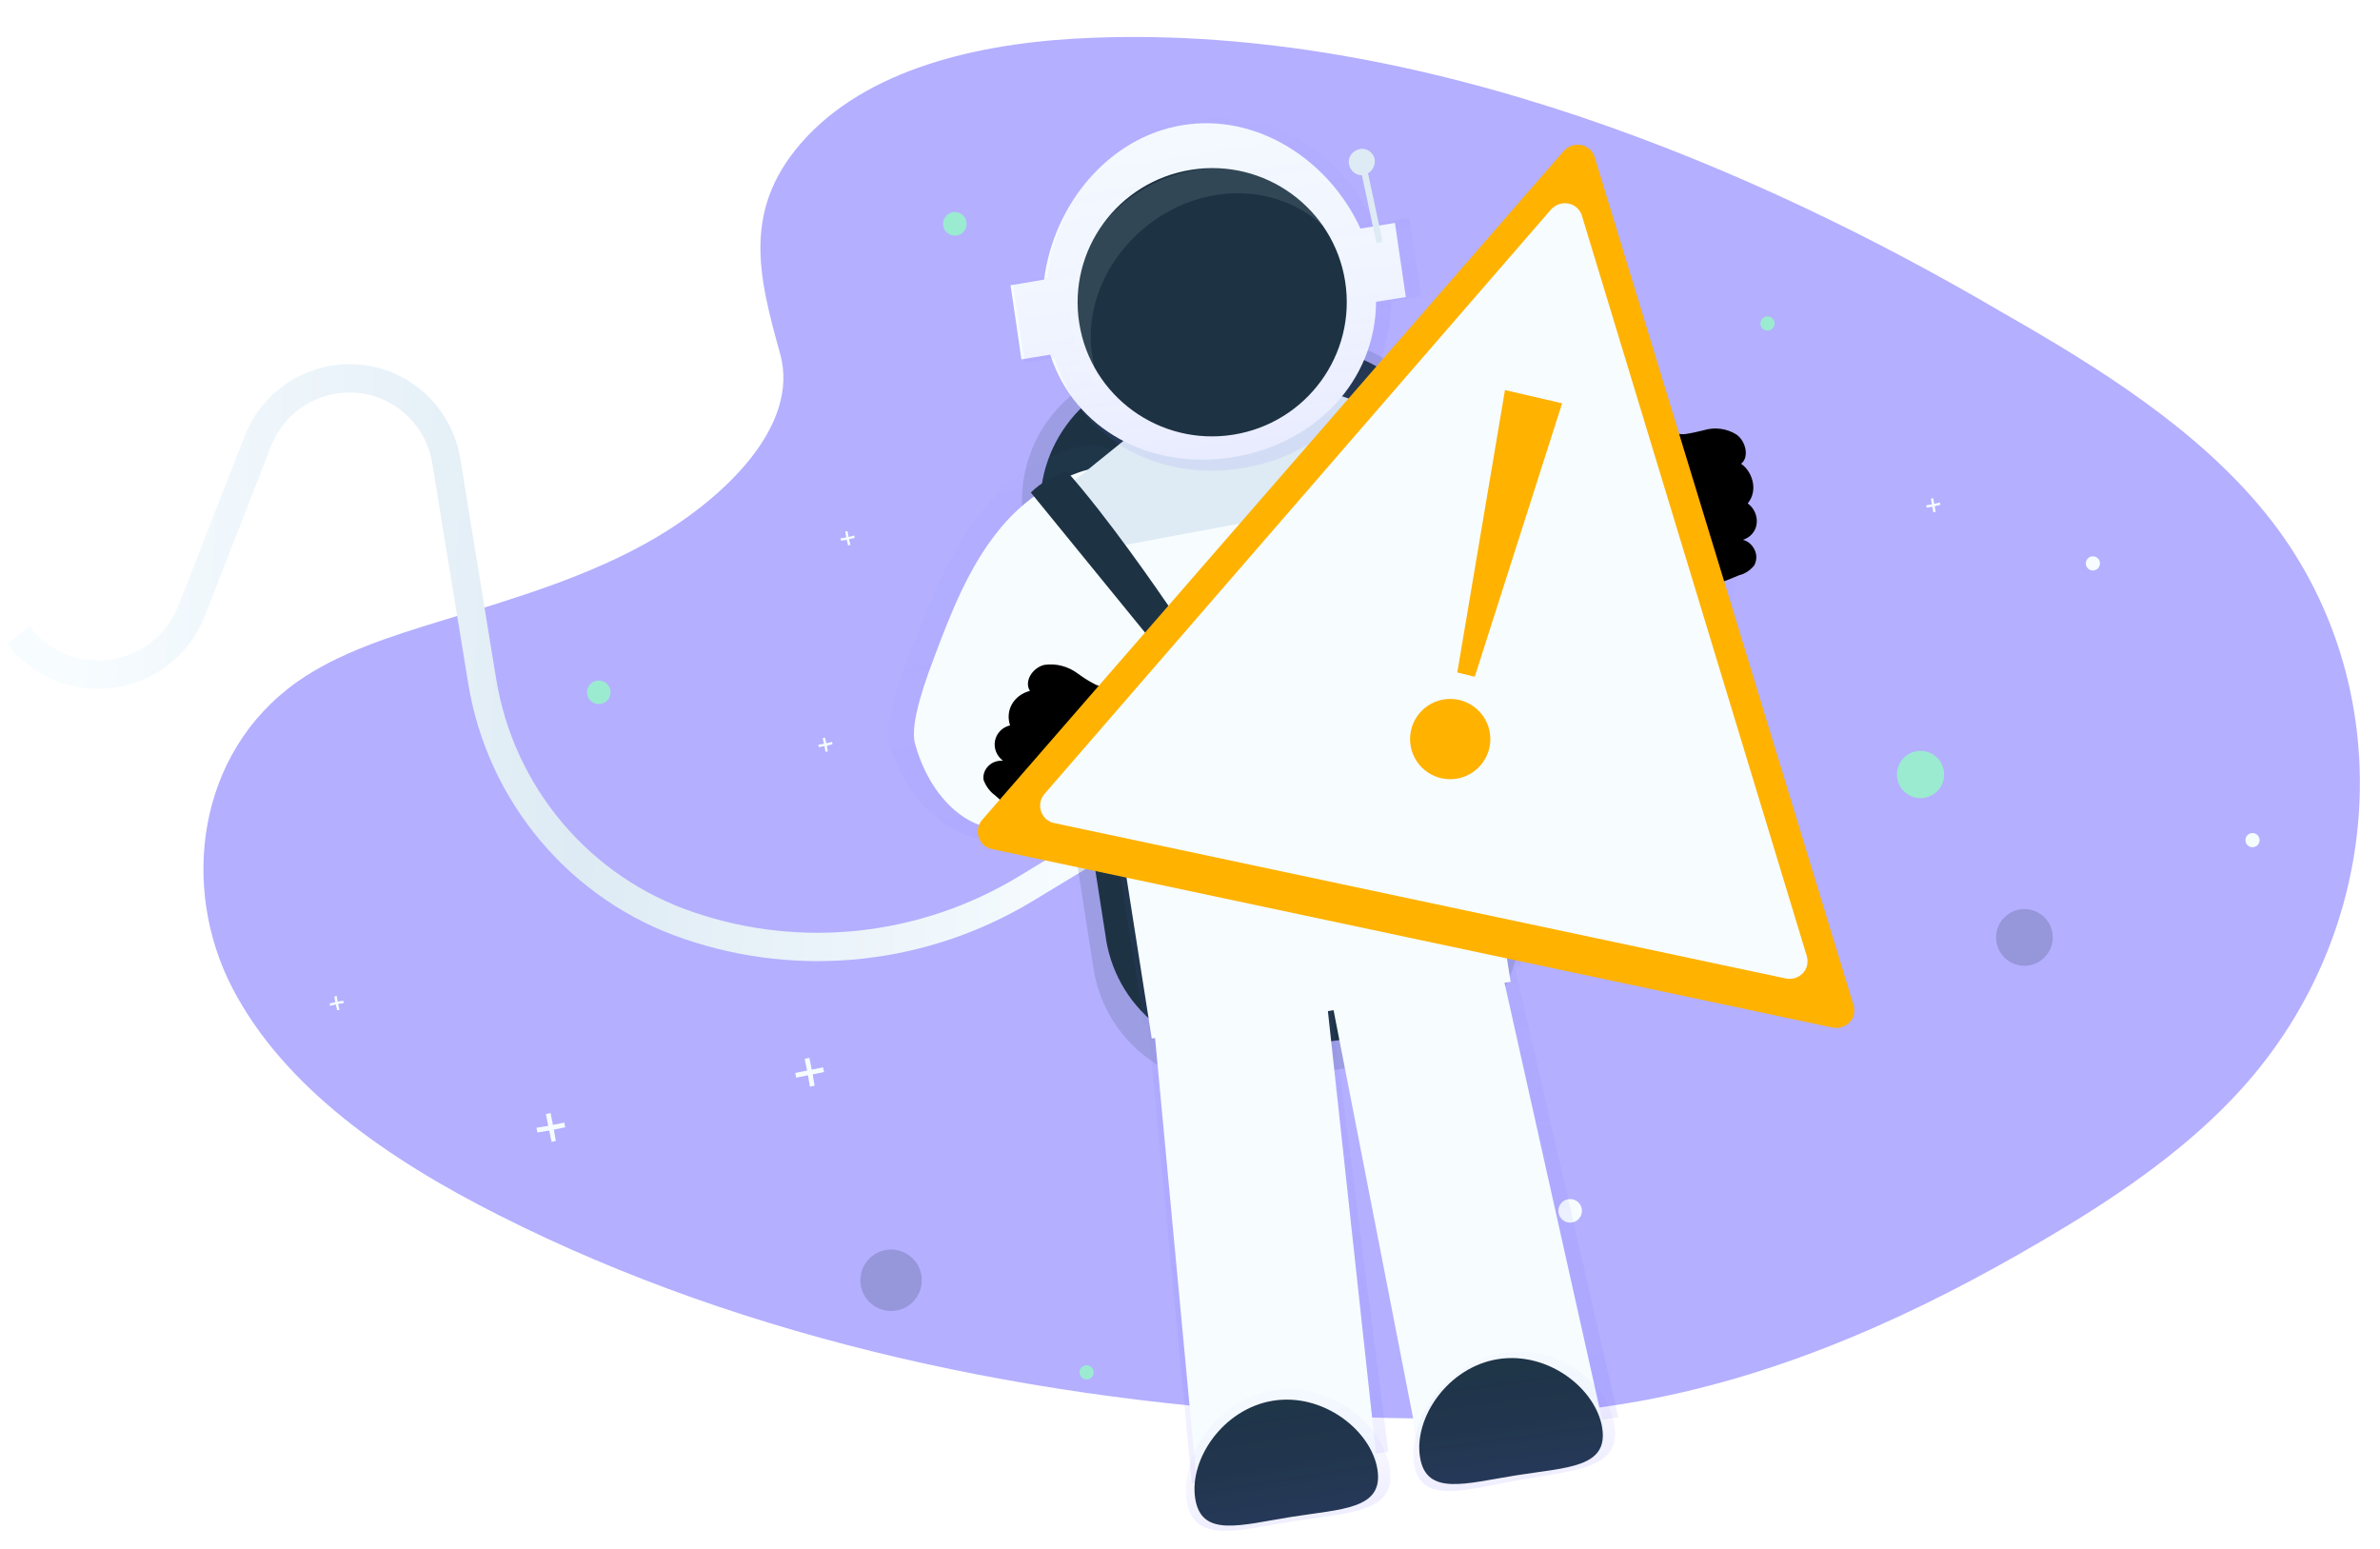
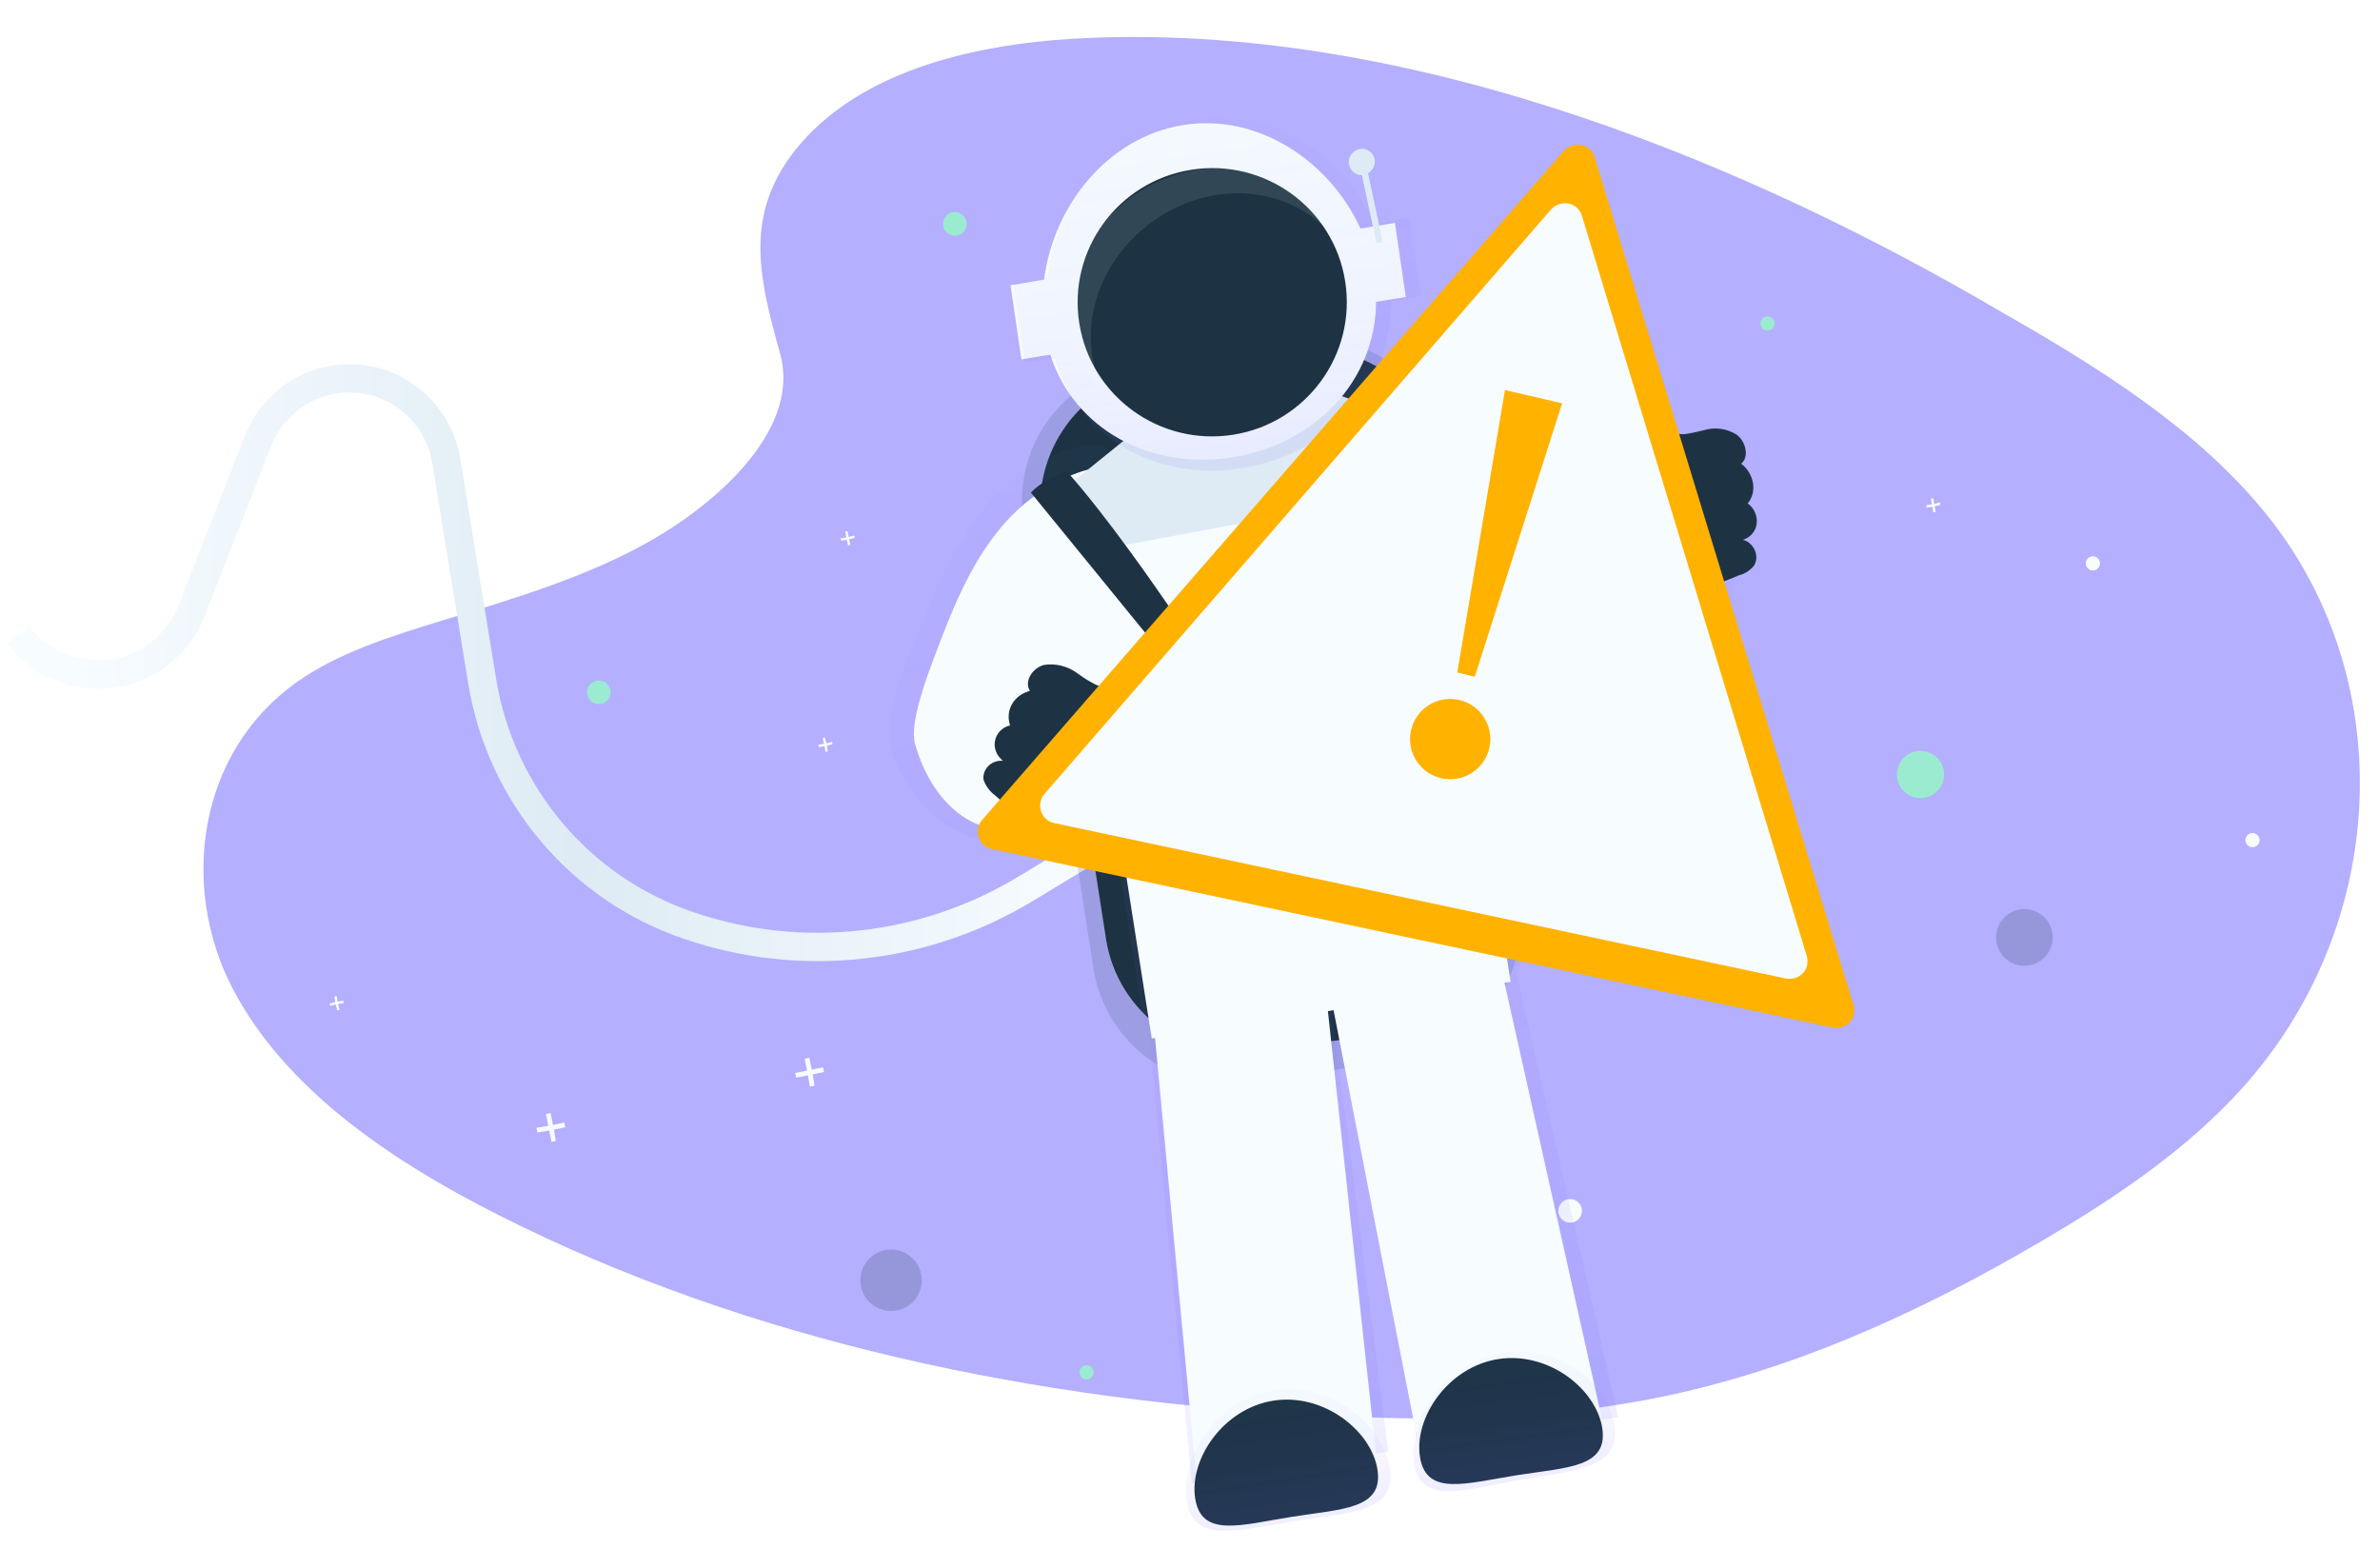
- <svg xmlns="http://www.w3.org/2000/svg" viewBox="0 0 504 328">
-   <style>@keyframes pulsating{0%{transform-origin:center center;transform:scale(1) rotateZ(0)}30%{transform:scale(1.05) rotateZ(-4deg)}}@keyframes blinking{0%{opacity:1}50%{opacity:.1}}@keyframes wobbling{0%{transform:translateY(0) rotate(0);transform-origin:center center}25%{transform:translateY(-4px) rotate(2deg)}45%{transform:translateY(-3px) rotate(1.5deg)}75%{transform:translateY(-2px) rotate(.5deg)}}.base-color{fill:#b4afff}.accent-color{fill:#9bebd0}.white{fill:#f7fcff}.grey{fill:#deebf4}.black{fill:#1d3344}.warning{fill:#ffb200}.pulsating{animation:pulsating .8s ease-in-out infinite both}.blinking{animation:blinking infinite both}.blinking-short{animation-duration:1s}.blinking-long{animation-delay:1s;animation-duration:2s}.wobbling{animation:wobbling 4s ease-in-out infinite alternate both}</style>
+ <svg xmlns="http://www.w3.org/2000/svg" version="1.1" viewBox="0 0 504 328">
+   <style>
+         .base-color { fill: #b4afff; } .base-color-low { fill: #e9e8ff; } .base-color-high { fill: #7168ff; } .accent-color { fill: #9bebd0; } .accent-color-high { fill: #00c9bd; } .accent-color-low { fill: #e1f9ef; } .white { fill: #f7fcff; } .grey { fill: #deebf4; } .black { fill: #1D3344; } .warning { fill: #ffb200; } .pulsating { animation: pulsating 0.8s ease-in-out infinite both; } @keyframes pulsating { 0%, 100% { transform-origin: center center; } 0% { transform: scale(1) rotateZ(0); } 30% { transform: scale(1.05) rotateZ(-4deg); } 100% { transform: scale(1) rotateZ(0); } } .blinking { animation: blinking infinite both; } .blinking-short { animation-duration: 1s; } .blinking-long { animation-delay: 1s; animation-duration: 2s; } @keyframes blinking { 0% { opacity: 1; } 50% { opacity: 0.1; } 100% { opacity: 1; } } .wobbling { animation: wobbling 4s ease-in-out infinite alternate both; } @keyframes wobbling { 0%, 100% { transform: translateY(0) rotate(0); transform-origin: center center; } 25% { transform: translateY(-4px) rotate(2deg); } 45% { transform: translateY(-3px) rotate(1.5deg); } 75% { transform: translateY(-2px) rotate(0.5deg); } }
+     </style>
  <path id="space_blob" d="M171 28.8c14.3-15 38.3-20 60.4-20.8C301 5.3 372 35.6 423.9 66.1c20.9 11.9 41.5 24.9 55.8 42.5 29.2 35.9 26.2 89.6-7.1 124.2-11.3 11.8-25.4 21.3-40.1 29.9-26 15.3-54.3 28.3-84.8 33.9-21.8 4-44.1 4.3-66.2 3.2-61.7-2.9-123.1-15.8-175.9-42.5-23.2-11.7-45.4-26.9-56.4-48.1s-7.6-49.7 13.7-64.8c8.8-6.2 19.7-9.6 30.4-12.9 15.7-4.8 31.7-9.5 45.5-17.6 14.3-8.4 30.7-23.6 26.4-39-4.6-16.6-8.4-31.1 5.8-46.1z" class="base-color" />
  <g id="stars">
    <path d="M119.5 237.7l-2.4.5-.5-2.5-1 .2.5 2.5-2.5.4.2 1 2.5-.4.5 2.4.9-.2-.4-2.4 2.4-.5-.2-1zm54.8-11.7l-2.4.5-.5-2.5-1 .2.5 2.5-2.5.5.2 1 2.5-.5.4 2.4 1-.2-.4-2.4 2.4-.5-.2-1zm236.5-119.6l-1.2.3-.2-1.2-.5.1.2 1.2-1.2.2.1.5 1.2-.2.2 1.2.5-.1-.2-1.2 1.2-.3-.1-.5zM72.7 211.9l-1.2.2-.2-1.2-.5.1.2 1.2-1.2.3.1.5 1.2-.3.3 1.2h.5l-.3-1.3 1.2-.2-.1-.5zm103.5-54.8l-1.2.3-.3-1.2-.5.1.3 1.2-1.2.2.1.5 1.2-.2.2 1.2.5-.1-.2-1.2 1.2-.3-.1-.5zm4.7-43.7l-1.2.3-.2-1.2h-.5l.2 1.3-1.2.2.1.5 1.2-.2.3 1.2.5-.1-.3-1.2 1.2-.3-.1-.5z" class="white blinking blinking-short" />
    <circle cx="126.8" cy="146.6" r="2.5" class="accent-color blinking blinking-long" />
    <circle cx="332.5" cy="256.4" r="2.5" class="white" />
    <circle cx="230.1" cy="290.6" r="1.5" class="accent-color blinking blinking-long" />
    <circle cx="477" cy="177.9" r="1.5" class="white" />
    <circle cx="374.3" cy="68.5" r="1.5" class="accent-color blinking blinking-long" />
    <circle cx="443.2" cy="119.3" r="1.5" class="white" />
    <circle cx="202.2" cy="47.4" r="2.5" class="accent-color blinking blinking-long" />
    <circle cx="188.7" cy="271.1" r="6.5" class="black" opacity=".2" />
    <circle cx="406.7" cy="164" r="5" class="accent-color blinking blinking-long" />
    <circle cx="428.7" cy="198.5" r="6" class="black" opacity=".2" />
  </g>
  <g id="backpack">
-     <linearGradient id="backpack_sd" x1="-151.14" x2="-150.289" y1="579.449" y2="579.299" gradientTransform="matrix(254.029 -68.0669 -37.6749 -140.6045 60237.8 71344.633)" gradientUnits="userSpaceOnUse">
+     <linearGradient id="backpack_sd" x1="-151.14" x2="-150.289" y1="579.449" y2="579.299" gradientTransform="matrix(254.029 -68.0669 -37.6749 -140.6045 60237.801 71344.633)" gradientUnits="userSpaceOnUse">
      <stop offset="0" stop-color="#f7fcff" />
      <stop offset=".5" stop-color="#deebf4" />
      <stop offset="1" stop-color="#f7fcff" />
    </linearGradient>
    <path fill="none" stroke="url(#backpack_sd)" stroke-width="6" d="M3.9 134.5c7.1 9.3 20.4 11.1 29.8 4 3.1-2.4 5.5-5.6 6.9-9.2l14-35.9c4.2-10.7 16.2-16 26.9-11.9 6.9 2.7 11.8 8.8 13 16.1l7.6 46.6c3.9 24 20.7 44 43.8 51.8 23.7 8.1 49.8 5.2 71.3-7.8l63.2-38.3" class="wobbling" />
    <path d="M244.6 78.5l27.9-4.4c15.8-2.5 30.6 8.2 33.1 24v.1l13.6 87.2c2.5 15.7-8.3 30.5-24 33l-27.9 4.4c-15.8 2.5-30.6-8.2-33.1-24v-.1l-13.6-87.2c-2.4-15.7 8.3-30.5 24-33z" class="black" />
    <path d="M231.6 205.3l-14.8-94.9c-2.5-15.7 8.3-30.5 24-33l32.9-5.2c15.8-2.5 30.6 8.2 33.1 24v.1l14.8 94.9c2.5 15.7-8.3 30.5-24 33l-32.9 5.2c-15.7 2.5-30.5-8.3-33.1-24.1.1 0 .1 0 0 0z" class="black" opacity=".15" />
  </g>
  <g id="body">
    <g id="silhouette">
      <linearGradient id="silhouette_sd" x1="-152.17" x2="-151.772" y1="581.147" y2="581.97" gradientTransform="matrix(170.5915 -128.5499 -141.7187 -188.0671 108634.633 90031.898)" gradientUnits="userSpaceOnUse">
        <stop offset="0" stop-color="#7168ff" stop-opacity=".1" />
        <stop offset=".5" stop-color="#7168ff" stop-opacity=".05" />
        <stop offset="1" stop-color="#7168ff" stop-opacity=".025" />
      </linearGradient>
      <path fill="url(#silhouette_sd)" d="M355.9 101.4c-7.3-2-15.8 3.6-16.6 10.9-7.5-13.9-21.9-23.9-37.7-27.1-2.6-.5-9.9-2.2-11.5.2-1.2 2.7-1.7 5.7-1.2 8.6l-50.9 8-.3-1.9c-1.2-7.4-7.2-6.7-14.1-3.9-6 2.5-11.2 6.5-15.3 11.6-6.6 7.9-10.5 17.6-14.2 27-4.8 11.5-6.7 19.3-5.5 23.4 4.5 15.8 19.2 21.3 21.7 19 8.1-7.6 16.3-15.5 21.6-25.1l10.4 64.8.8-.1 9.3 97.3 41.6-6.7-12.4-96.6 1.2-.2 17.5 95.8 42.4-6.3-21.9-95.3 1.3-.2-10.8-65.6 1.3.8 23.3 14c4.9 2.9 10.3 6 15.9 4.8 4-.8 6.6-8.2 8.7-11.7 1.9-3.5 3.4-7.3 4.3-11.2 1.8-6.4 3.6-13 2.7-19.4s-5-13.1-11.6-14.9z" />
      <path d="M352.2 106.5c-3.5-.8-7.3-.1-10.3 1.9s-5 5.2-5.6 8.8c-7.5-13.8-20.7-23.6-36-26.7-2.5-.5-8.6-2.3-10.1.1-.7 1.1 0 4.9.6 8.1l-53.6 8.5-.3-1.9c-1.2-7.3-4.3-7.1-10.9-4.3-5.7 2.6-10.7 6.5-14.6 11.4-6.3 7.8-10 17.3-13.5 26.6-3.6 9.4-5 15.5-4.1 18.6 4.4 15.5 16 19.4 18.6 16.9 7.7-7.5 15.6-15.3 20.5-24.7l11 70.1.7-.1 9 95.9 38-6-10.4-95.6 1.2-.2 18.4 94.4 38.8-6.2-21-94 1.3-.2-10.9-68.8 1.2.8 22.3 13.9c4.6 2.9 9.9 6 15.2 4.8 3.8-1 7.1-3.6 9-7.1 1.8-3.5 3.2-7.2 4.1-11 1.7-6.3 3.4-12.8 2.6-19.2-.9-6.5-4.9-13-11.2-14.8z" class="white" />
      <path id="neck" d="M301.9 90.2l-17.7-6.3-40.9 5.1-17.2 13.9-1.4 1.1 10.3 12 55.2-10.3 5.9-7.8 5.8-7.7z" class="grey" />
    </g>
-     <path d="M252.2 137.1c-2.1-1.8-5.2-2.3-7.7-1-2.5 1.2-4.5 3.2-5.7 5.5-.6 1.4-1.7 2.7-3.1 3.5-1.3.5-2.8.4-4-.3-1.2-.6-2.4-1.4-3.5-2.2-2-1.5-4.6-2.2-7.1-1.8-2.4.6-4.3 3.4-3 5.5-1.6.4-3 1.4-3.8 2.8s-.9 3-.4 4.5c-1.7.4-2.9 1.7-3.2 3.3s.4 3.2 1.7 4.2c-1.2-.1-2.3.3-3.1 1.1s-1.2 1.9-1 3c.5 1.3 1.3 2.4 2.4 3.2 2.2 2 4.5 3.9 6.8 5.8 1.9 1.8 4.3 3.2 6.9 3.9 7 1.3 8.8-7 10.9-11.3 3.1-6.6 6.6-13 10.3-19.3.7-1 6.8-10.1 6.6-10.4zm88.7-59.8c2.5-1 5.4-.3 7.3 1.8 1.8 2.1 3 4.6 3.4 7.3.1 1.6.7 3.1 1.7 4.4 1 .9 2.4 1.3 3.7 1.1 1.3-.2 2.6-.5 3.8-.8 2.3-.7 4.8-.4 6.9.9 2 1.4 2.8 4.8 1 6.2 1.3.9 2.2 2.4 2.5 4s-.1 3.2-1.1 4.4c1.4 1 2.1 2.7 1.9 4.3s-1.3 2.9-2.9 3.4c1.1.3 2 1.1 2.5 2.2s.4 2.2-.1 3.2c-.8 1-1.9 1.8-3.2 2.1-2.6 1.1-5.3 2.1-7.9 3.1-2.3 1.1-4.8 1.5-7.4 1.2-6.7-1.3-5.8-9.8-6.3-14.7-.7-7.4-1.8-14.7-3.2-22-.2-1.1-2.9-11.9-2.6-12.1z" id="hands" />
+     <g id="hands" class="black pulsating">
+       <path d="M252.2 137.1c-2.1-1.8-5.2-2.3-7.7-1-2.5 1.2-4.5 3.2-5.7 5.5-.6 1.4-1.7 2.7-3.1 3.5-1.3.5-2.8.4-4-.3-1.2-.6-2.4-1.4-3.5-2.2-2-1.5-4.6-2.2-7.1-1.8-2.4.6-4.3 3.4-3 5.5-1.6.4-3 1.4-3.8 2.8s-.9 3-.4 4.5c-1.7.4-2.9 1.7-3.2 3.3s.4 3.2 1.7 4.2c-1.2-.1-2.3.3-3.1 1.1s-1.2 1.9-1 3c.5 1.3 1.3 2.4 2.4 3.2 2.2 2 4.5 3.9 6.8 5.8 1.9 1.8 4.3 3.2 6.9 3.9 7 1.3 8.8-7 10.9-11.3 3.1-6.6 6.6-13 10.3-19.3.7-1 6.8-10.1 6.6-10.4z" />
+       <path d="M340.9 77.3c2.5-1 5.4-.3 7.3 1.8 1.8 2.1 3 4.6 3.4 7.3.1 1.6.7 3.1 1.7 4.4 1 .9 2.4 1.3 3.7 1.1 1.3-.2 2.6-.5 3.8-.8 2.3-.7 4.8-.4 6.9.9 2 1.4 2.8 4.8 1 6.2 1.3.9 2.2 2.4 2.5 4s-.1 3.2-1.1 4.4c1.4 1 2.1 2.7 1.9 4.3s-1.3 2.9-2.9 3.4c1.1.3 2 1.1 2.5 2.2s.4 2.2-.1 3.2c-.8 1-1.9 1.8-3.2 2.1-2.6 1.1-5.3 2.1-7.9 3.1-2.3 1.1-4.8 1.5-7.4 1.2-6.7-1.3-5.8-9.8-6.3-14.7-.7-7.4-1.8-14.7-3.2-22-.2-1.1-2.9-11.9-2.6-12.1z" />
+     </g>
    <g id="feats">
      <g id="feat_dx">
        <path d="M339.3 302.4c1.3 8.4-7.5 8.3-18.2 10s-19.1 4.5-20.4-3.9c-1.3-8.3 5.9-19 16.5-20.7 10.7-1.7 20.8 6.3 22.1 14.6z" class="black" />
        <linearGradient id="feat_dx_sd" x1="-158.075" x2="-157.756" y1="564.083" y2="564.537" gradientTransform="matrix(33.1929 -25.0127 -19.9077 -26.4184 16796.818 11258.86)" gradientUnits="userSpaceOnUse">
          <stop offset="0" stop-color="#7168ff" stop-opacity=".1" />
          <stop offset=".5" stop-color="#7168ff" stop-opacity=".05" />
          <stop offset="1" stop-color="#7168ff" stop-opacity=".025" />
        </linearGradient>
        <path fill="url(#feat_dx_sd)" d="M341.9 302c1.3 9.1-8.5 9.3-20.2 11.4s-21.1 5.4-22.3-3.8c-1.2-9.2 6.9-21 18.6-23.1s22.7 6.3 23.9 15.5z" />
      </g>
      <g id="feat_sx">
        <path d="M291.7 311.2c1.3 8.4-7.5 8.3-18.2 10s-19.1 4.5-20.4-3.9c-1.3-8.3 5.9-19 16.5-20.7s20.8 6.3 22.1 14.6z" class="black" />
        <linearGradient id="feat_sx_sd" x1="-158.035" x2="-157.716" y1="565.001" y2="565.497" gradientTransform="matrix(33.1929 -25.0127 -20.8126 -27.6193 17277.5 11971.816)" gradientUnits="userSpaceOnUse">
          <stop offset="0" stop-color="#7168ff" stop-opacity=".1" />
          <stop offset=".5" stop-color="#7168ff" stop-opacity=".05" />
          <stop offset="1" stop-color="#7168ff" stop-opacity=".025" />
        </linearGradient>
        <path fill="url(#feat_sx_sd)" d="M294.3 310.9c1.5 9.4-8.5 9.4-20.3 11.2-11.9 1.9-21.3 5-22.7-4.4-1.4-9.5 6.5-21.4 18.4-23.3 11.9-1.9 23.1 7.1 24.6 16.5z" />
      </g>
    </g>
  </g>
  <g id="controls">
    <path d="M296.6 136c-.9-5.7-5-10-10.2-11.4L305 91.2s-4.1-3-8.2-2.9c-7.7 12.9-16.8 33.2-18.1 36.2l-25.3 4c-1.7.3-3.3.8-4.7 1.6-3.9-5.7-14.1-20.5-22.7-30.2-2.9.8-5.6 2.3-7.7 4.4l25.2 30.9c-1.7 2.7-2.4 6.1-1.9 9.5l4.7 30.1c1.2 7.8 8.5 13 16.2 11.8l27-4.3c7.7-1.2 13-8.5 11.8-16.2l-4.7-30.1z" class="black" />
-     <path d="M248.3 140.6l10.1-1.6 4.2 26.8-10.1 1.6-4.2-26.8zm23.4 6.3l13.3-2.1 1.4 9.1-13.2 2.1-1.5-9.1zm7.4-15.8l7.4-1.2 1 6.5-7.3 1.2-1.1-6.5z" class="white" opacity=".2" />
+     <path d="M248.3 140.6l10.1-1.6 4.2 26.8-10.1 1.6-4.2-26.8z" class="white" opacity=".2" />
+     <path d="M271.7 146.9l13.3-2.1 1.4 9.1-13.2 2.1-1.5-9.1zm7.4-15.8l7.4-1.2 1 6.5-7.3 1.2-1.1-6.5z" class="white" opacity=".2" />
    <ellipse cx="289" cy="166.2" class="white" opacity=".2" rx="8.1" ry="8.1" />
  </g>
  <g id="helmet">
    <path d="M295.4 47.2l-7.3 1.2c-6.6-14.4-21.8-24.5-37.7-21.9-15.8 2.6-27.3 17-29.3 32.7l-7.1 1.2 2.3 15.7 6.1-1c5.2 16 21.3 24.5 38.7 21.7s30.2-16.1 30.3-32.9l6.3-1-2.3-15.7z" class="white" />
    <linearGradient id="helmet_sd" x1="-154.432" x2="-154.006" y1="575.089" y2="575.781" gradientTransform="matrix(66.7532 -50.3021 -44.5265 -59.0886 36174.516 26306.67)" gradientUnits="userSpaceOnUse">
      <stop offset="0" stop-color="#7168ff" stop-opacity=".1" />
      <stop offset=".5" stop-color="#7168ff" stop-opacity=".05" />
      <stop offset="1" stop-color="#7168ff" stop-opacity=".025" />
    </linearGradient>
    <path fill="url(#helmet_sd)" d="M298.4 46.1l-7.5 1.2c-6.8-15.4-22.3-24.5-38.7-21.8s-28.5 16.4-30.4 33.3l-7.3 1.2 2.5 16.8 6.3-1c5.3 17.2 21.9 26.3 40 23.3 18-3 31.2-17.2 31.3-35.3l6.4-1.1-2.6-16.6z" />
-     <ellipse cx="256.7" cy="64" class="black" rx="28.5" ry="28.4" transform="rotate(-8.969 256.698 64)" />
+     <ellipse cx="256.7" cy="64" class="black" rx="28.5" ry="28.4" transform="matrix(.9878 -.1559 .1559 .9878 -6.8389 40.8018)" />
    <path d="M256.3 41.5c8.9-1.8 17.7.6 23.8 6.3-5.3-8.9-15.7-13.5-26.7-11.8-11 1.7-20.6 9.3-24.7 19.7s-1.8 21.4 5.8 28.5c-4.6-7.6-4.7-17.4-.3-25.9s12.7-14.9 22.1-16.8z" class="white" opacity=".1" />
    <path d="M292.8 51.2l-3.1-14.5c1-.6 1.6-1.8 1.4-3-.3-1.5-1.8-2.5-3.3-2.1s-2.5 1.8-2.1 3.3c.3 1.3 1.4 2.2 2.7 2.2l3.1 14.4 1.3-.3z" class="grey" />
  </g>
  <g id="signal" class="pulsating">
    <path d="M210.1 179.8l178 37.8c2.1.4 4.1-.9 4.5-2.9.1-.6.1-1.3-.1-1.9L337.7 33.3c-.6-2-2.7-3.1-4.7-2.5-.7.2-1.3.6-1.8 1.1L208 173.6c-1.4 1.6-1.2 4 .4 5.4.5.4 1.1.7 1.7.8z" class="warning" />
    <path d="M223.3 174.3l154.9 32.9c2.1.4 4.1-.9 4.5-2.9.1-.6.1-1.3-.1-1.9L335 45.7c-.6-2-2.7-3.1-4.7-2.5-.7.2-1.3.6-1.8 1.1L221.2 168.1c-1.4 1.6-1.2 4 .4 5.4.5.4 1.1.7 1.7.8z" class="white" />
    <g id="exclamation" class="warning">
      <ellipse cx="307.1" cy="156.5" rx="8.5" ry="8.5" />
      <path d="M308.6 142.4l10.1-59.8 12.1 2.8-18.5 57.9-3.7-.9z" />
    </g>
  </g>
</svg>
